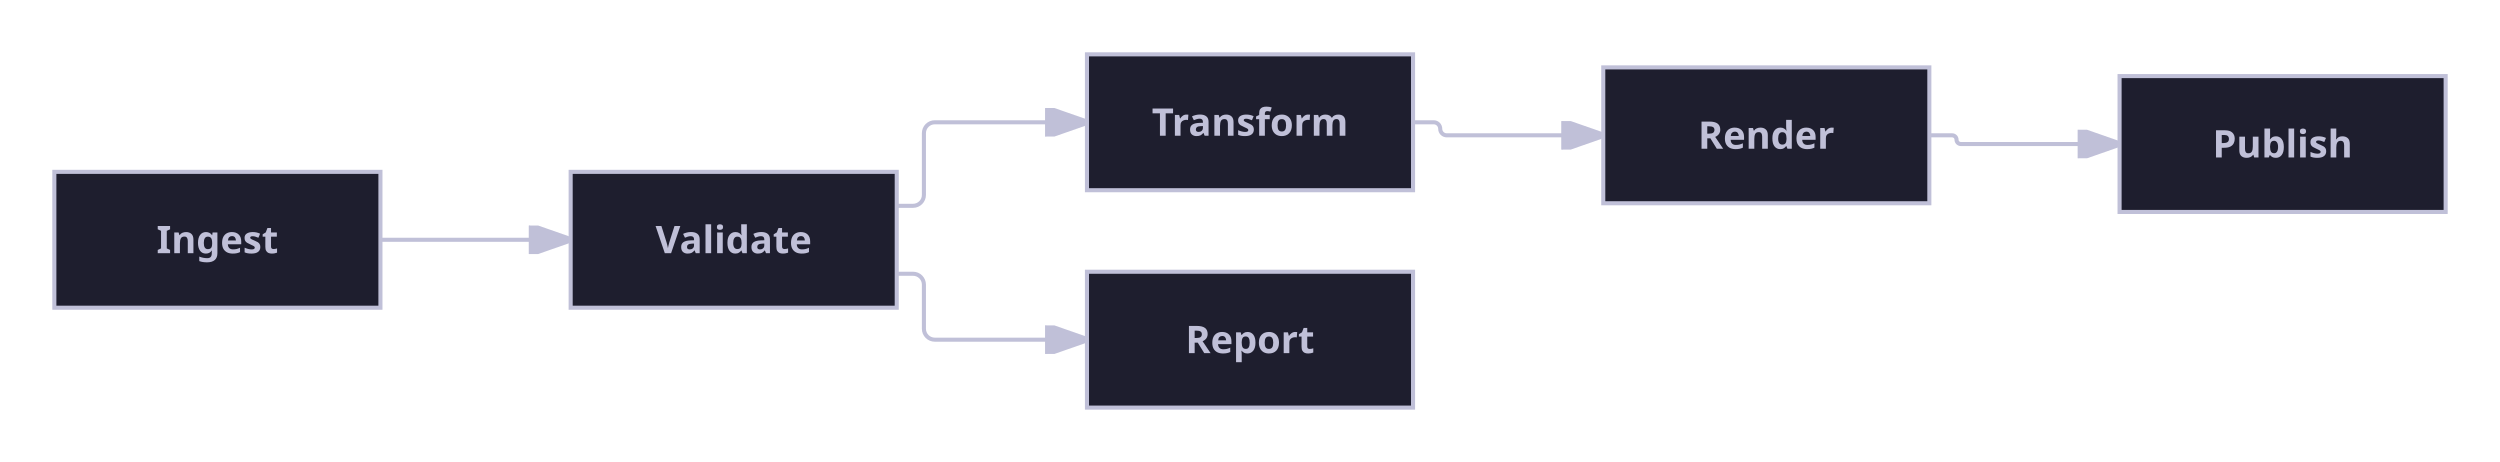
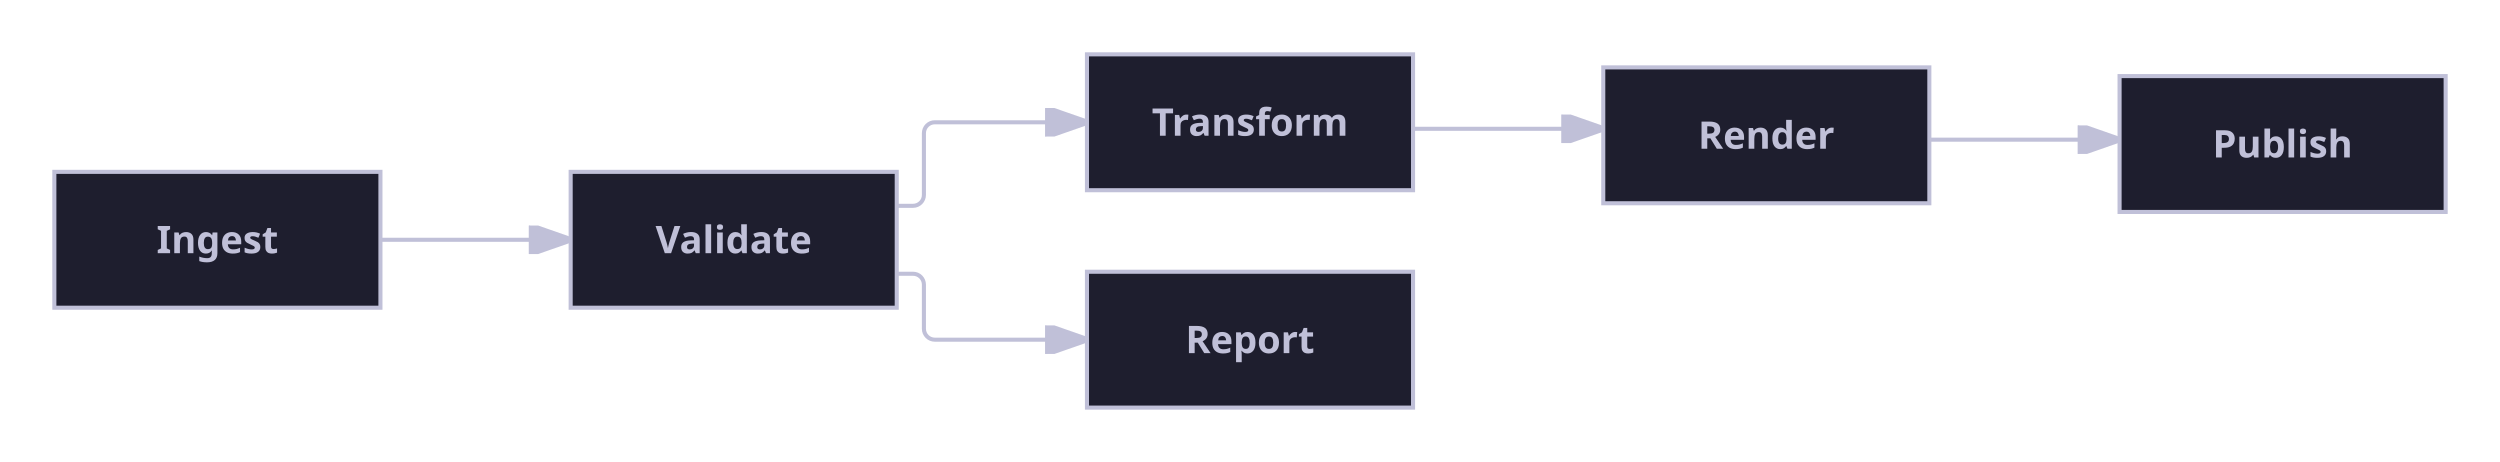
<svg xmlns="http://www.w3.org/2000/svg" width="920.00" height="170.00" viewBox="0 0 920.00 170.00">
  <defs>
    <marker id="line-end-open-chevron" markerWidth="10.248" markerHeight="7" refX="10.248" refY="3.5" orient="auto">
      <polyline points="0 0, 10 3.5, 0 7" fill="none" stroke="#C0C0D8" stroke-width="1.50" stroke-linejoin="bevel" />
    </marker>
    <marker id="line-end-hollow-triangle" markerWidth="10.248" markerHeight="7" refX="10.248" refY="3.5" orient="auto">
      <polygon points="0 0, 10 3.5, 0 7" fill="#1E1E2E" stroke="#C0C0D8" stroke-width="1.50" stroke-linejoin="bevel" />
    </marker>
    <marker id="line-end-filled-arrow" markerWidth="10.248" markerHeight="7" refX="10.248" refY="3.5" orient="auto">
      <polygon points="0 0, 10 3.5, 0 7" fill="#C0C0D8" stroke="#C0C0D8" stroke-width="1.50" stroke-linejoin="bevel" />
    </marker>
    <marker id="line-end-hollow-triangle-crossbar" markerWidth="14.748" markerHeight="7" refX="14.748" refY="3.5" orient="auto">
      <polygon points="4.5 0, 14.5 3.5, 4.5 7" fill="#1E1E2E" stroke="#C0C0D8" stroke-width="1.50" stroke-linejoin="bevel" />
      <line x1="1" y1="0" x2="1" y2="7" stroke="#C0C0D8" stroke-width="1.50" />
    </marker>
    <marker id="line-end-hollow-diamond" markerWidth="14" markerHeight="8" refX="13.416" refY="4" orient="auto">
      <polygon points="1 4, 7 0, 13 4, 7 8" fill="#1E1E2E" stroke="#C0C0D8" stroke-width="1.50" stroke-linejoin="bevel" />
    </marker>
    <marker id="line-end-filled-diamond" markerWidth="14" markerHeight="8" refX="13.416" refY="4" orient="auto">
      <polygon points="1 4, 7 0, 13 4, 7 8" fill="#C0C0D8" stroke="#C0C0D8" stroke-width="1.50" stroke-linejoin="bevel" />
    </marker>
    <marker id="line-end-circle" markerWidth="10" markerHeight="10" refX="9.75" refY="5" orient="auto">
      <circle cx="5" cy="5" r="4" fill="#1E1E2E" stroke="#C0C0D8" stroke-width="1.50" />
    </marker>
    <marker id="line-end-bar" markerWidth="4" markerHeight="12" refX="2.75" refY="6" orient="auto">
      <line x1="2" y1="0" x2="2" y2="12" stroke="#C0C0D8" stroke-width="1.50" />
    </marker>
    <filter id="label-bg" x="-0.05" y="-0.05" width="1.1" height="1.1">
      <feFlood flood-color="#1E1E2E" />
      <feComposite in="SourceGraphic" operator="over" />
    </filter>
  </defs>
  <rect x="20.00" y="63.24" width="120.00" height="50.00" fill="#1E1E2E" stroke="#C0C0D8" stroke-width="1.50" />
  <text x="80.00" y="88.24" font-family="Noto Sans, sans-serif" font-size="14.00" font-weight="bold" fill="#C0C0D8" text-anchor="middle" dominant-baseline="middle">Ingest</text>
  <rect x="210.00" y="63.24" width="120.00" height="50.00" fill="#1E1E2E" stroke="#C0C0D8" stroke-width="1.50" />
  <text x="270.00" y="88.24" font-family="Noto Sans, sans-serif" font-size="14.00" font-weight="bold" fill="#C0C0D8" text-anchor="middle" dominant-baseline="middle">Validate</text>
  <rect x="400.00" y="20.00" width="120.00" height="50.00" fill="#1E1E2E" stroke="#C0C0D8" stroke-width="1.50" />
  <text x="460.00" y="45.00" font-family="Noto Sans, sans-serif" font-size="14.00" font-weight="bold" fill="#C0C0D8" text-anchor="middle" dominant-baseline="middle">Transform</text>
  <rect x="590.00" y="24.80" width="120.00" height="50.00" fill="#1E1E2E" stroke="#C0C0D8" stroke-width="1.50" />
  <text x="650.00" y="49.80" font-family="Noto Sans, sans-serif" font-size="14.00" font-weight="bold" fill="#C0C0D8" text-anchor="middle" dominant-baseline="middle">Render</text>
  <rect x="780.00" y="28.00" width="120.00" height="50.00" fill="#1E1E2E" stroke="#C0C0D8" stroke-width="1.50" />
  <text x="840.00" y="53.00" font-family="Noto Sans, sans-serif" font-size="14.00" font-weight="bold" fill="#C0C0D8" text-anchor="middle" dominant-baseline="middle">Publish</text>
  <rect x="400.00" y="100.00" width="120.00" height="50.00" fill="#1E1E2E" stroke="#C0C0D8" stroke-width="1.50" />
  <text x="460.00" y="125.00" font-family="Noto Sans, sans-serif" font-size="14.00" font-weight="bold" fill="#C0C0D8" text-anchor="middle" dominant-baseline="middle">Report</text>
  <path d="M 140.00 88.24 L 210.00 88.24" fill="none" stroke="#C0C0D8" stroke-width="1.50" marker-end="url(#line-end-filled-arrow)" />
  <path d="M 330.00 75.74 L 336.00 75.74 A 4.00 4.00 0 0 0 340.00 71.74 L 340.00 49.00 A 4.00 4.00 0 0 1 344.00 45.00 L 400.00 45.00" fill="none" stroke="#C0C0D8" stroke-width="1.50" marker-end="url(#line-end-filled-arrow)" />
-   <path d="M 520.00 45.00 L 527.60 45.00 A 2.40 2.40 0 0 1 530.00 47.40 L 530.00 47.40 A 2.40 2.40 0 0 0 532.40 49.80 L 590.00 49.80" fill="none" stroke="#C0C0D8" stroke-width="1.50" marker-end="url(#line-end-filled-arrow)" />
-   <path d="M 710.00 49.80 L 718.40 49.80 A 1.60 1.60 0 0 1 720.00 51.40 L 720.00 51.40 A 1.60 1.60 0 0 0 721.60 53.00 L 780.00 53.00" fill="none" stroke="#C0C0D8" stroke-width="1.50" marker-end="url(#line-end-filled-arrow)" />
+   <path d="M 520.00 47.40 L 590.00 47.40" fill="none" stroke="#C0C0D8" stroke-width="1.50" marker-end="url(#line-end-filled-arrow)" />
+   <path d="M 710.00 51.40 L 780.00 51.40" fill="none" stroke="#C0C0D8" stroke-width="1.50" marker-end="url(#line-end-filled-arrow)" />
  <path d="M 330.00 100.74 L 336.00 100.74 A 4.00 4.00 0 0 1 340.00 104.74 L 340.00 121.00 A 4.00 4.00 0 0 0 344.00 125.00 L 400.00 125.00" fill="none" stroke="#C0C0D8" stroke-width="1.50" marker-end="url(#line-end-filled-arrow)" />
</svg>
